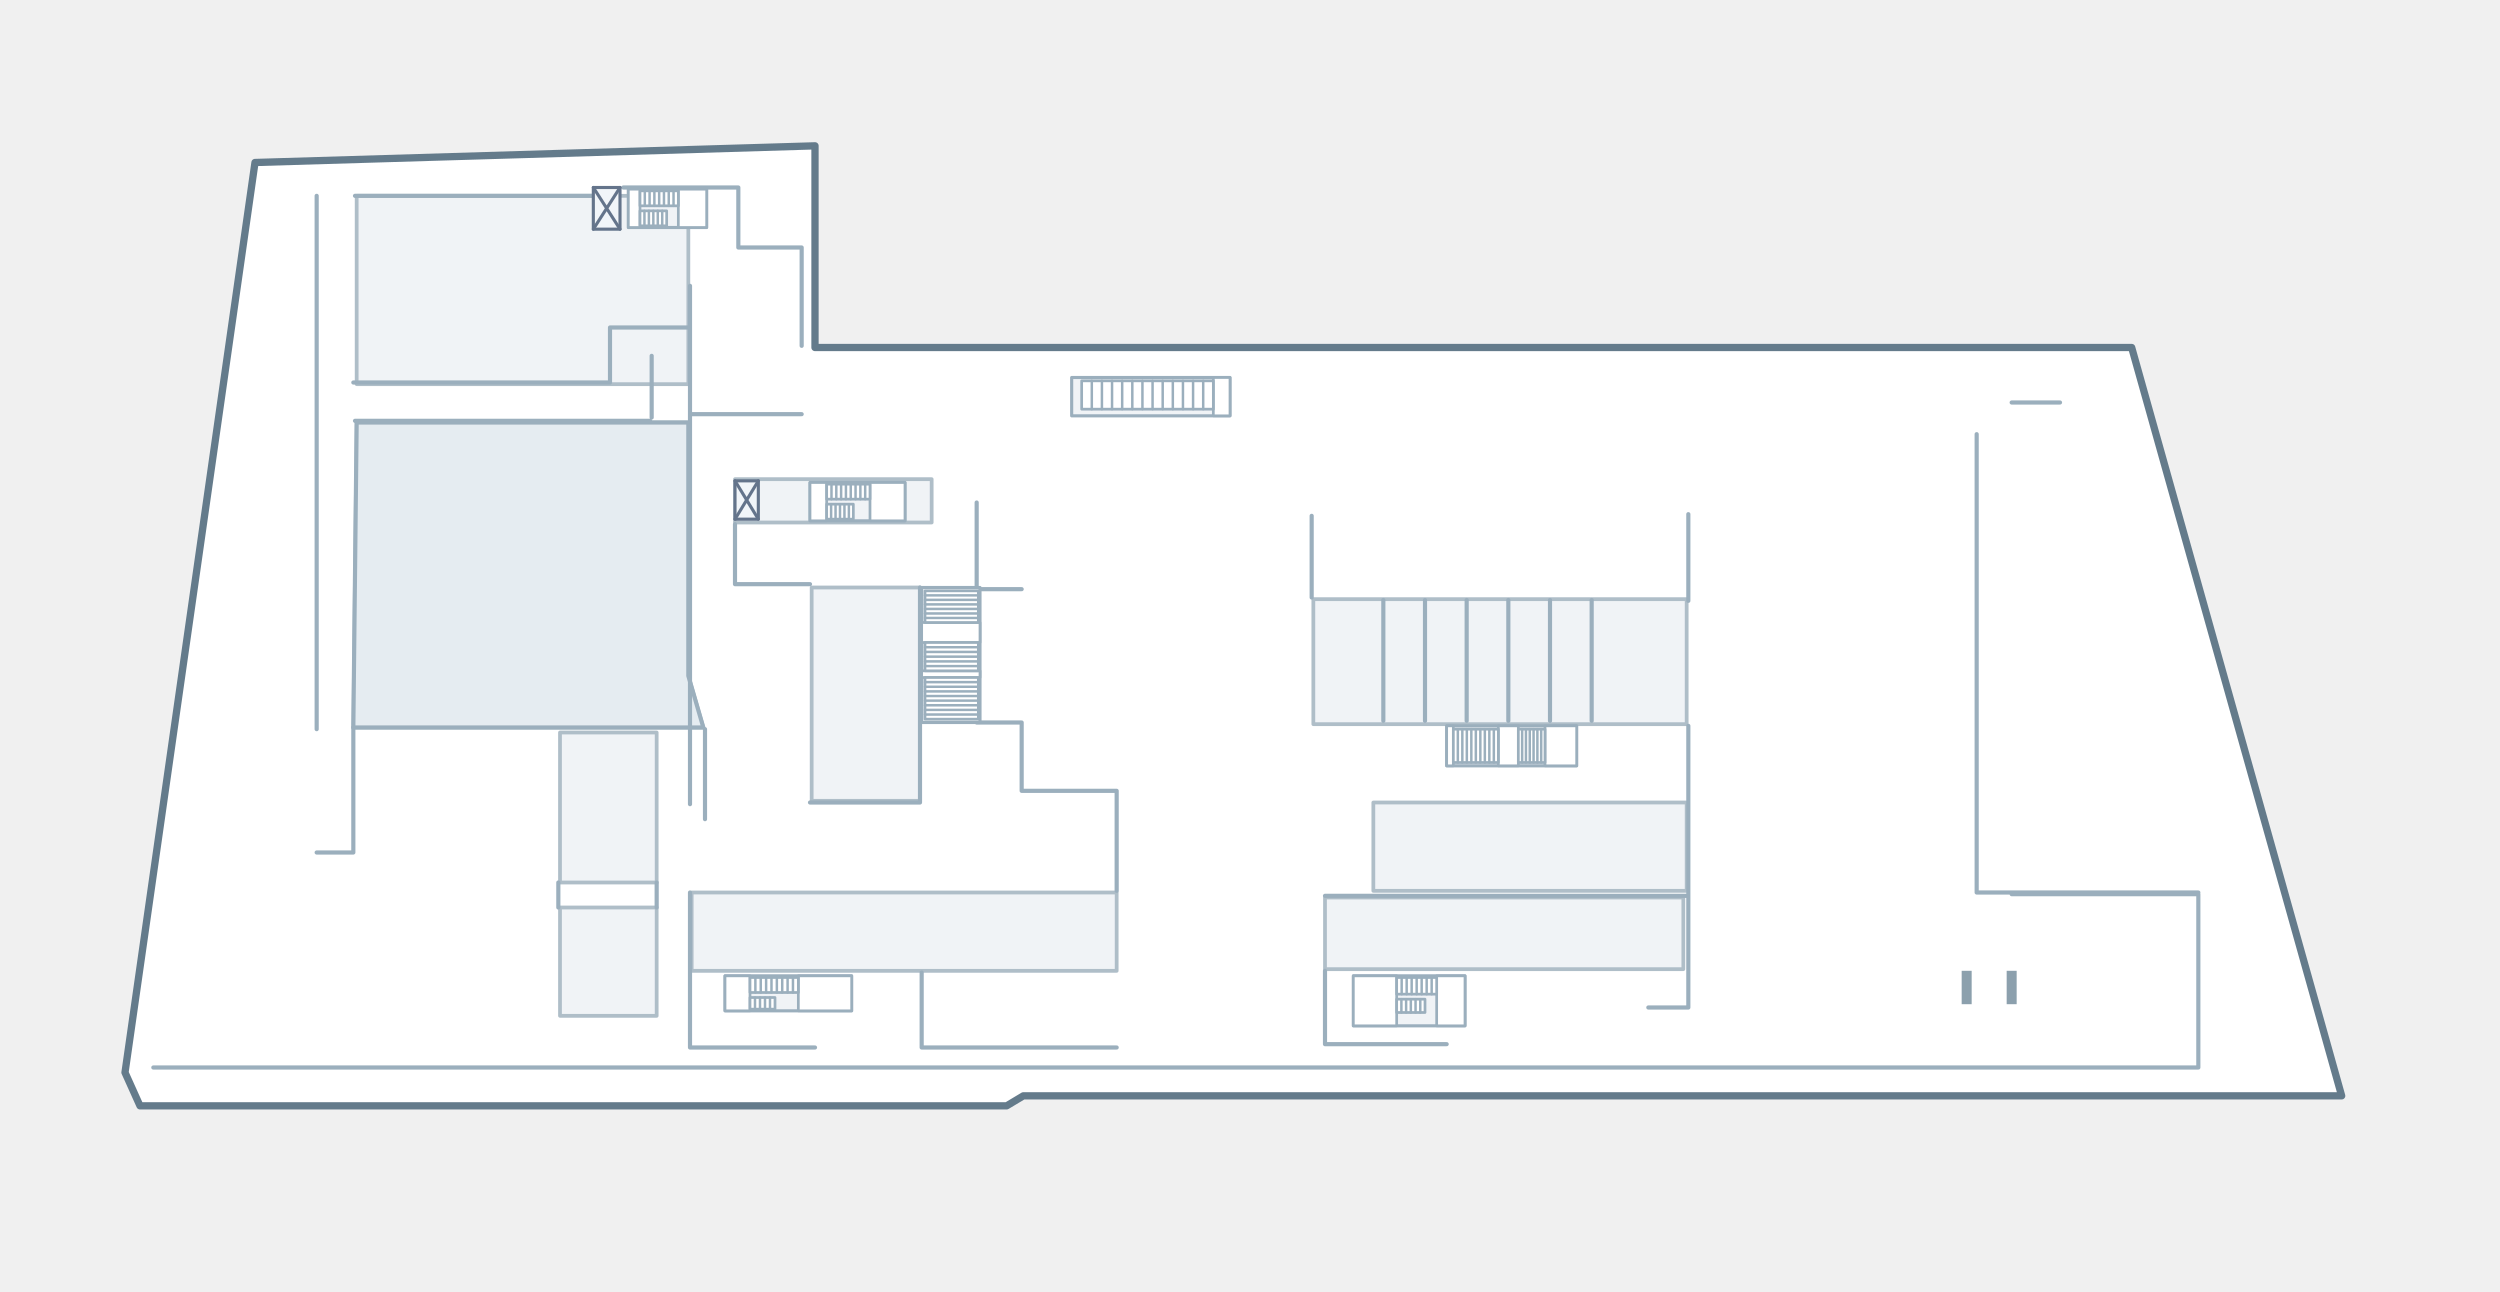
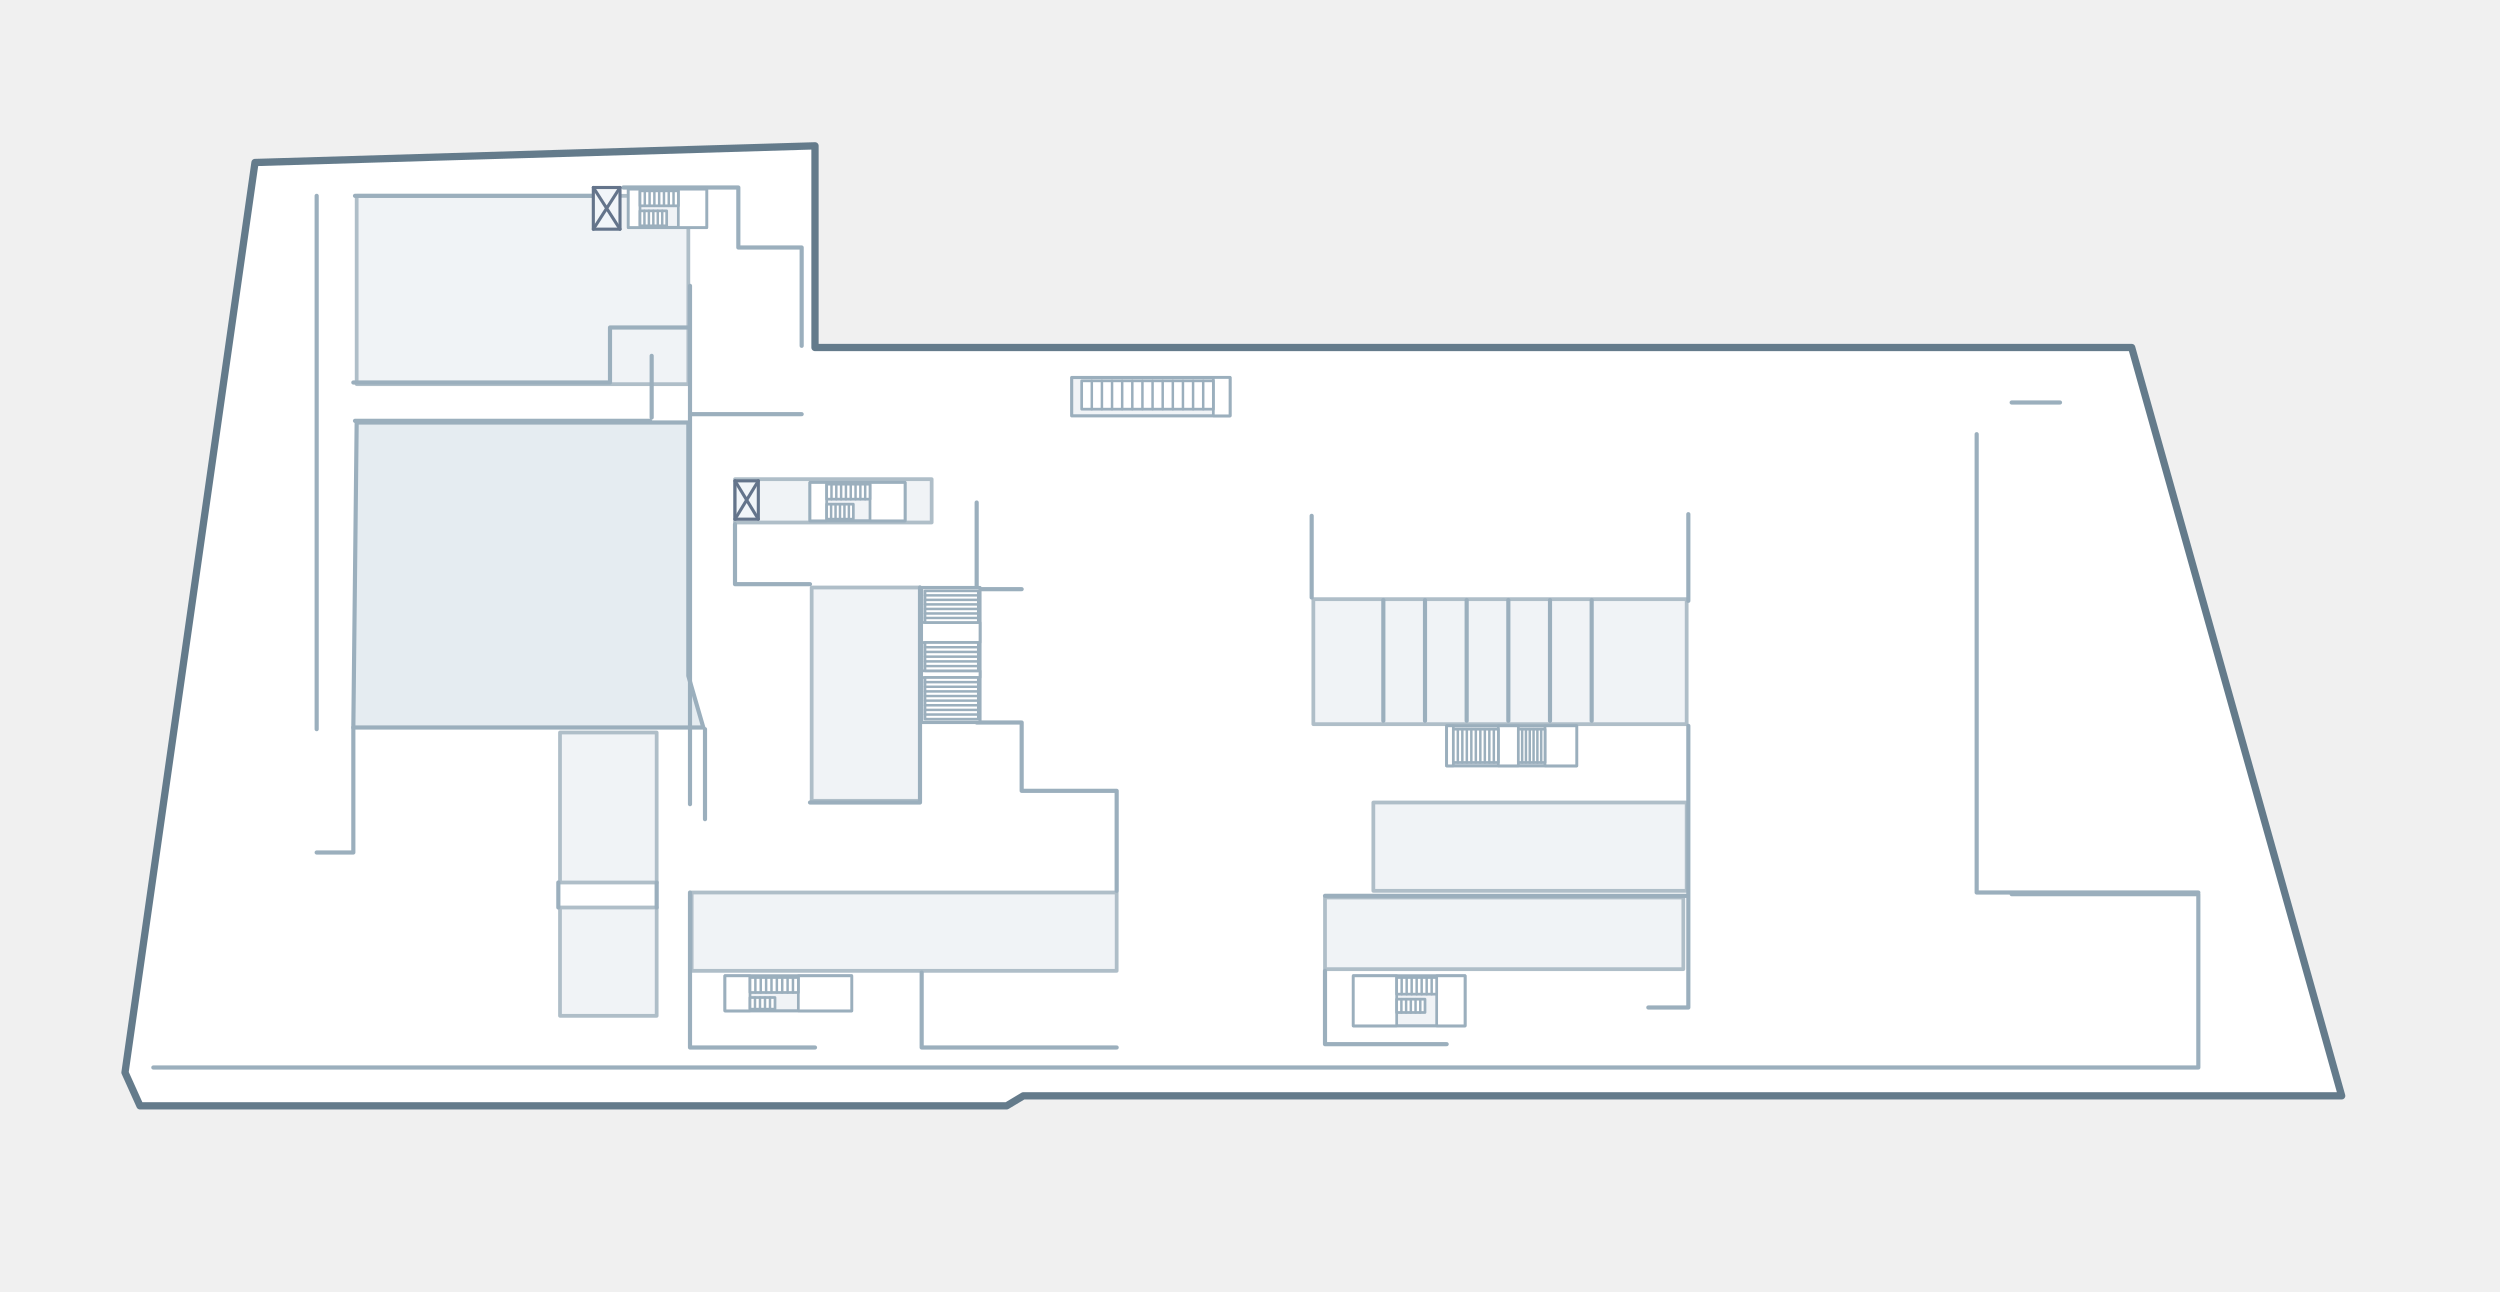
<svg xmlns="http://www.w3.org/2000/svg" viewBox="0 0 1200 620">
  <g stroke-linejoin="round" stroke-linecap="round">
    <defs>
      <clipPath id="indoor-boundary-b2">
        <path d="M60 514.8L122.4 78L391.2 70V166.8H1023.2L1124 526H491.2L483.2 530.8H67.2Z" />
      </clipPath>
    </defs>
    <path d="M60 514.8L122.4 78L391.2 70V166.8H1023.2L1124 526H491.2L483.2 530.8H67.2Z" fill="#fff" stroke="#647b8b" stroke-width="3.5" />
    <g clip-path="url(#indoor-boundary-b2)">
      <g fill="#f0f3f6" stroke="#afbec8" stroke-width="1.8">
        <path d="M171.2 94H330.4V184.4H171.2Z" />
-         <path d="M171.2 202.8H330.4V324.4L337.6 349.2H169.6Z" />
        <path d="M352.8 230H447.2V250.8H352.8Z" />
        <path d="M389.6 282H441.6V384.4H389.6Z" />
        <path d="M268.8 351.6H315.2V423.6H268.8Z" />
        <path d="M268.8 435.6H315.2V487.6H268.8Z" />
        <path d="M630.4 287.6H809.6V347.6H630.4Z" />
        <path d="M659.2 385.2H809.6V427.6H659.2Z" />
        <path d="M332 428.4H536V466H332Z" />
        <path d="M636 430.8H808V465.2H636Z" />
      </g>
      <path d="M171.2 202.8H330.4V324.4L337.6 349.2H169.6Z" fill="#e5ecf1" stroke="#9bafbd" stroke-width="2" />
      <path d="M152 94V350M170.4 94H284.8M299.2 90H354.4V118.8M354.4 118.8H384.8V166M331.2 137.2V198.8H384.8M312.8 170.8V200.4M331.2 198.8V386M169.6 183.6H292.8V157.2H331.2M170.4 202H312M169.6 349.2V409.2H152M338.4 350V393.2M352.8 251.6V280.4H388.8M441.6 282V385.2H388.8M468.8 241.2V282.8H490.4M468.8 282.8V346.8H490.4M490.4 346.8V379.6H536V427.6M629.6 247.6V286.8M810.4 246.8V288.4M810.4 348.4V483.6M810.4 430H636M948.8 208.4V428.4H1055.2M965.6 193.2H988.8M965.6 429.2H1055.2V512.4M331.2 428.4V502.8H391.2M442.4 466.8V502.8H536M636 466V501.2H694.4M810.4 466V483.6H791.2M73.6 512.4H1055.2M268 423.6V435.6M315.2 423.6V435.6M664 288V346M684 288V346M704 288V346M724 288V346M744 288V346M764 288V346" fill="none" stroke="#9bafbd" stroke-width="2" />
      <g>
        <path d="M514.4 181.2H590.4V199.6H514.4Z" fill="#f0f3f6" stroke="#9bafbd" stroke-width="1.5" />
        <path d="M582.4 181.2H590.4V199.6H582.4Z" fill="#fff" stroke="#9bafbd" stroke-width="1.3" />
        <rect x="519.2" y="182.8" width="63.2" height="13.6" fill="#fff" stroke="#9bafbd" stroke-width="1.3" />
        <path d="M524.062 182.8v13.6M528.923 182.8v13.6M533.785 182.8v13.6M538.646 182.8v13.6M543.508 182.8v13.6M548.369 182.8v13.6M553.231 182.8v13.6M558.092 182.8v13.6M562.954 182.8v13.6M567.815 182.8v13.6M572.677 182.8v13.6M577.538 182.8v13.6" fill="none" stroke="#9bafbd" stroke-width="1.2" />
      </g>
      <g>
        <path d="M442.4 282H470.4V346.8H442.4Z" fill="#f0f3f6" stroke="#9bafbd" stroke-width="1.5" />
        <path d="M442.4 298.8H470.4V308.4H442.4Z" fill="#fff" stroke="#9bafbd" stroke-width="1.3" />
        <path d="M442.4 322H470.4V325.2H442.4Z" fill="#fff" stroke="#9bafbd" stroke-width="1.3" />
        <rect x="444" y="283.6" width="25.6" height="15.2" fill="#fff" stroke="#9bafbd" stroke-width="1.3" />
        <path d="M444 285.771h25.6M444 287.943h25.6M444 290.114h25.6M444 292.286h25.6M444 294.457h25.6M444 296.629h25.6" fill="none" stroke="#9bafbd" stroke-width="1.2" />
        <rect x="444" y="308.4" width="25.6" height="13.6" fill="#fff" stroke="#9bafbd" stroke-width="1.3" />
        <path d="M444 310.667h25.6M444 312.933h25.6M444 315.2h25.6M444 317.467h25.6M444 319.733h25.6" fill="none" stroke="#9bafbd" stroke-width="1.2" />
        <rect x="444" y="325.2" width="25.6" height="20" fill="#fff" stroke="#9bafbd" stroke-width="1.3" />
        <path d="M444 327.422h25.6M444 329.644h25.6M444 331.867h25.6M444 334.089h25.6M444 336.311h25.6M444 338.533h25.6M444 340.756h25.6M444 342.978h25.6" fill="none" stroke="#9bafbd" stroke-width="1.2" />
      </g>
      <g>
        <path d="M694.4 348.4H756.8V367.6H694.4Z" fill="#f0f3f6" stroke="#9bafbd" stroke-width="1.5" />
        <path d="M694.4 348.4H697.6V367.6H694.4Z" fill="#fff" stroke="#9bafbd" stroke-width="1.3" />
        <path d="M719.2 348.4H728.8V367.6H719.2Z" fill="#fff" stroke="#9bafbd" stroke-width="1.3" />
        <path d="M741.6 348.4H756.8V367.6H741.6Z" fill="#fff" stroke="#9bafbd" stroke-width="1.3" />
        <rect x="697.6" y="350" width="21.6" height="16" fill="#fff" stroke="#9bafbd" stroke-width="1.3" />
        <path d="M699.76 350v16M701.92 350v16M704.08 350v16M706.24 350v16M708.4 350v16M710.56 350v16M712.72 350v16M714.88 350v16M717.04 350v16" fill="none" stroke="#9bafbd" stroke-width="1.2" />
        <rect x="728.8" y="350" width="12.8" height="16" fill="#fff" stroke="#9bafbd" stroke-width="1.3" />
        <path d="M730.629 350v16M732.457 350v16M734.286 350v16M736.114 350v16M737.943 350v16M739.771 350v16" fill="none" stroke="#9bafbd" stroke-width="1.2" />
      </g>
      <g>
        <path d="M388.8 231.6H434.4V250H388.8Z" fill="#f0f3f6" stroke="#9bafbd" stroke-width="1.5" />
        <path d="M388.8 231.6H396.8V250H388.8Z" fill="#fff" stroke="#9bafbd" stroke-width="1.3" />
        <path d="M417.6 231.6H434.4V250H417.6Z" fill="#fff" stroke="#9bafbd" stroke-width="1.3" />
        <rect x="396.8" y="232.4" width="20.8" height="7.2" fill="#fff" stroke="#9bafbd" stroke-width="1.3" />
        <path d="M399.111 232.4v7.2M401.422 232.4v7.2M403.733 232.4v7.2M406.044 232.4v7.2M408.356 232.4v7.2M410.667 232.4v7.2M412.978 232.4v7.2M415.289 232.4v7.2" fill="none" stroke="#9bafbd" stroke-width="1.2" />
        <rect x="396.8" y="242" width="12.8" height="7.2" fill="#fff" stroke="#9bafbd" stroke-width="1.3" />
        <path d="M398.933 242v7.2M401.067 242v7.2M403.2 242v7.2M405.333 242v7.2M407.467 242v7.2" fill="none" stroke="#9bafbd" stroke-width="1.2" />
      </g>
      <g>
        <path d="M301.6 90.8H339.2V109.2H301.6Z" fill="#f0f3f6" stroke="#9bafbd" stroke-width="1.5" />
        <path d="M301.6 90.8H307.2V109.2H301.6Z" fill="#fff" stroke="#9bafbd" stroke-width="1.3" />
        <path d="M325.6 90.8H339.2V109.2H325.6Z" fill="#fff" stroke="#9bafbd" stroke-width="1.3" />
        <rect x="307.2" y="91.6" width="18.4" height="7.2" fill="#fff" stroke="#9bafbd" stroke-width="1.3" />
        <path d="M309.5 91.6v7.2M311.8 91.6v7.2M314.1 91.6v7.2M316.4 91.6v7.2M318.7 91.6v7.2M321 91.6v7.2M323.3 91.6v7.2" fill="none" stroke="#9bafbd" stroke-width="1.2" />
        <rect x="307.2" y="101.2" width="12.8" height="7.2" fill="#fff" stroke="#9bafbd" stroke-width="1.3" />
        <path d="M309.333 101.2v7.2M311.467 101.2v7.2M313.6 101.2v7.2M315.733 101.2v7.2M317.867 101.2v7.2" fill="none" stroke="#9bafbd" stroke-width="1.2" />
      </g>
      <g>
        <path d="M348 468.4H408.8V485.2H348Z" fill="#f0f3f6" stroke="#9bafbd" stroke-width="1.5" />
        <path d="M348 468.4H360V485.2H348Z" fill="#fff" stroke="#9bafbd" stroke-width="1.3" />
        <path d="M383.2 468.4H408.8V485.2H383.2Z" fill="#fff" stroke="#9bafbd" stroke-width="1.3" />
        <rect x="360" y="469.2" width="23.2" height="7.2" fill="#fff" stroke="#9bafbd" stroke-width="1.3" />
        <path d="M362.578 469.2v7.2M365.156 469.2v7.2M367.733 469.2v7.2M370.311 469.2v7.2M372.889 469.2v7.2M375.467 469.2v7.2M378.044 469.2v7.2M380.622 469.2v7.2" fill="none" stroke="#9bafbd" stroke-width="1.2" />
        <rect x="360" y="478.8" width="12" height="5.6" fill="#fff" stroke="#9bafbd" stroke-width="1.3" />
        <path d="M362.4 478.8v5.6M364.8 478.8v5.6M367.2 478.8v5.6M369.6 478.8v5.6" fill="none" stroke="#9bafbd" stroke-width="1.2" />
      </g>
      <g>
        <path d="M649.6 468.4H703.2V492.4H649.6Z" fill="#f0f3f6" stroke="#9bafbd" stroke-width="1.5" />
        <path d="M649.6 468.4H670.4V492.4H649.6Z" fill="#fff" stroke="#9bafbd" stroke-width="1.3" />
        <path d="M689.6 468.4H703.2V492.4H689.6Z" fill="#fff" stroke="#9bafbd" stroke-width="1.3" />
        <rect x="670.4" y="469.2" width="19.2" height="8" fill="#fff" stroke="#9bafbd" stroke-width="1.3" />
        <path d="M672.8 469.2v8M675.2 469.2v8M677.6 469.2v8M680 469.2v8M682.4 469.2v8M684.8 469.2v8M687.2 469.2v8" fill="none" stroke="#9bafbd" stroke-width="1.2" />
        <rect x="670.4" y="479.6" width="13.6" height="6.4" fill="#fff" stroke="#9bafbd" stroke-width="1.3" />
        <path d="M672.667 479.6v6.4M674.933 479.6v6.4M677.2 479.6v6.4M679.467 479.6v6.4M681.733 479.6v6.4" fill="none" stroke="#9bafbd" stroke-width="1.2" />
      </g>
      <g fill="#f1f5f9" stroke="#64748b" stroke-width="1.5">
        <rect x="284.8" y="90" width="12.8" height="20" />
        <path d="M284.8 90l12.8 20m0 -20l-12.8 20" />
      </g>
      <g fill="#f1f5f9" stroke="#64748b" stroke-width="1.5">
        <rect x="352.8" y="230.8" width="11.2" height="18.4" />
        <path d="M352.8 230.8l11.2 18.4m0 -18.4l-11.2 18.4" />
      </g>
-       <rect x="941.6" y="466" width="4.8" height="16" fill="#8ca0ad" />
-       <rect x="963.2" y="466" width="4.8" height="16" fill="#8ca0ad" />
-       <g fill="none" stroke="#64748b" stroke-width="1.5" />
    </g>
  </g>
</svg>
